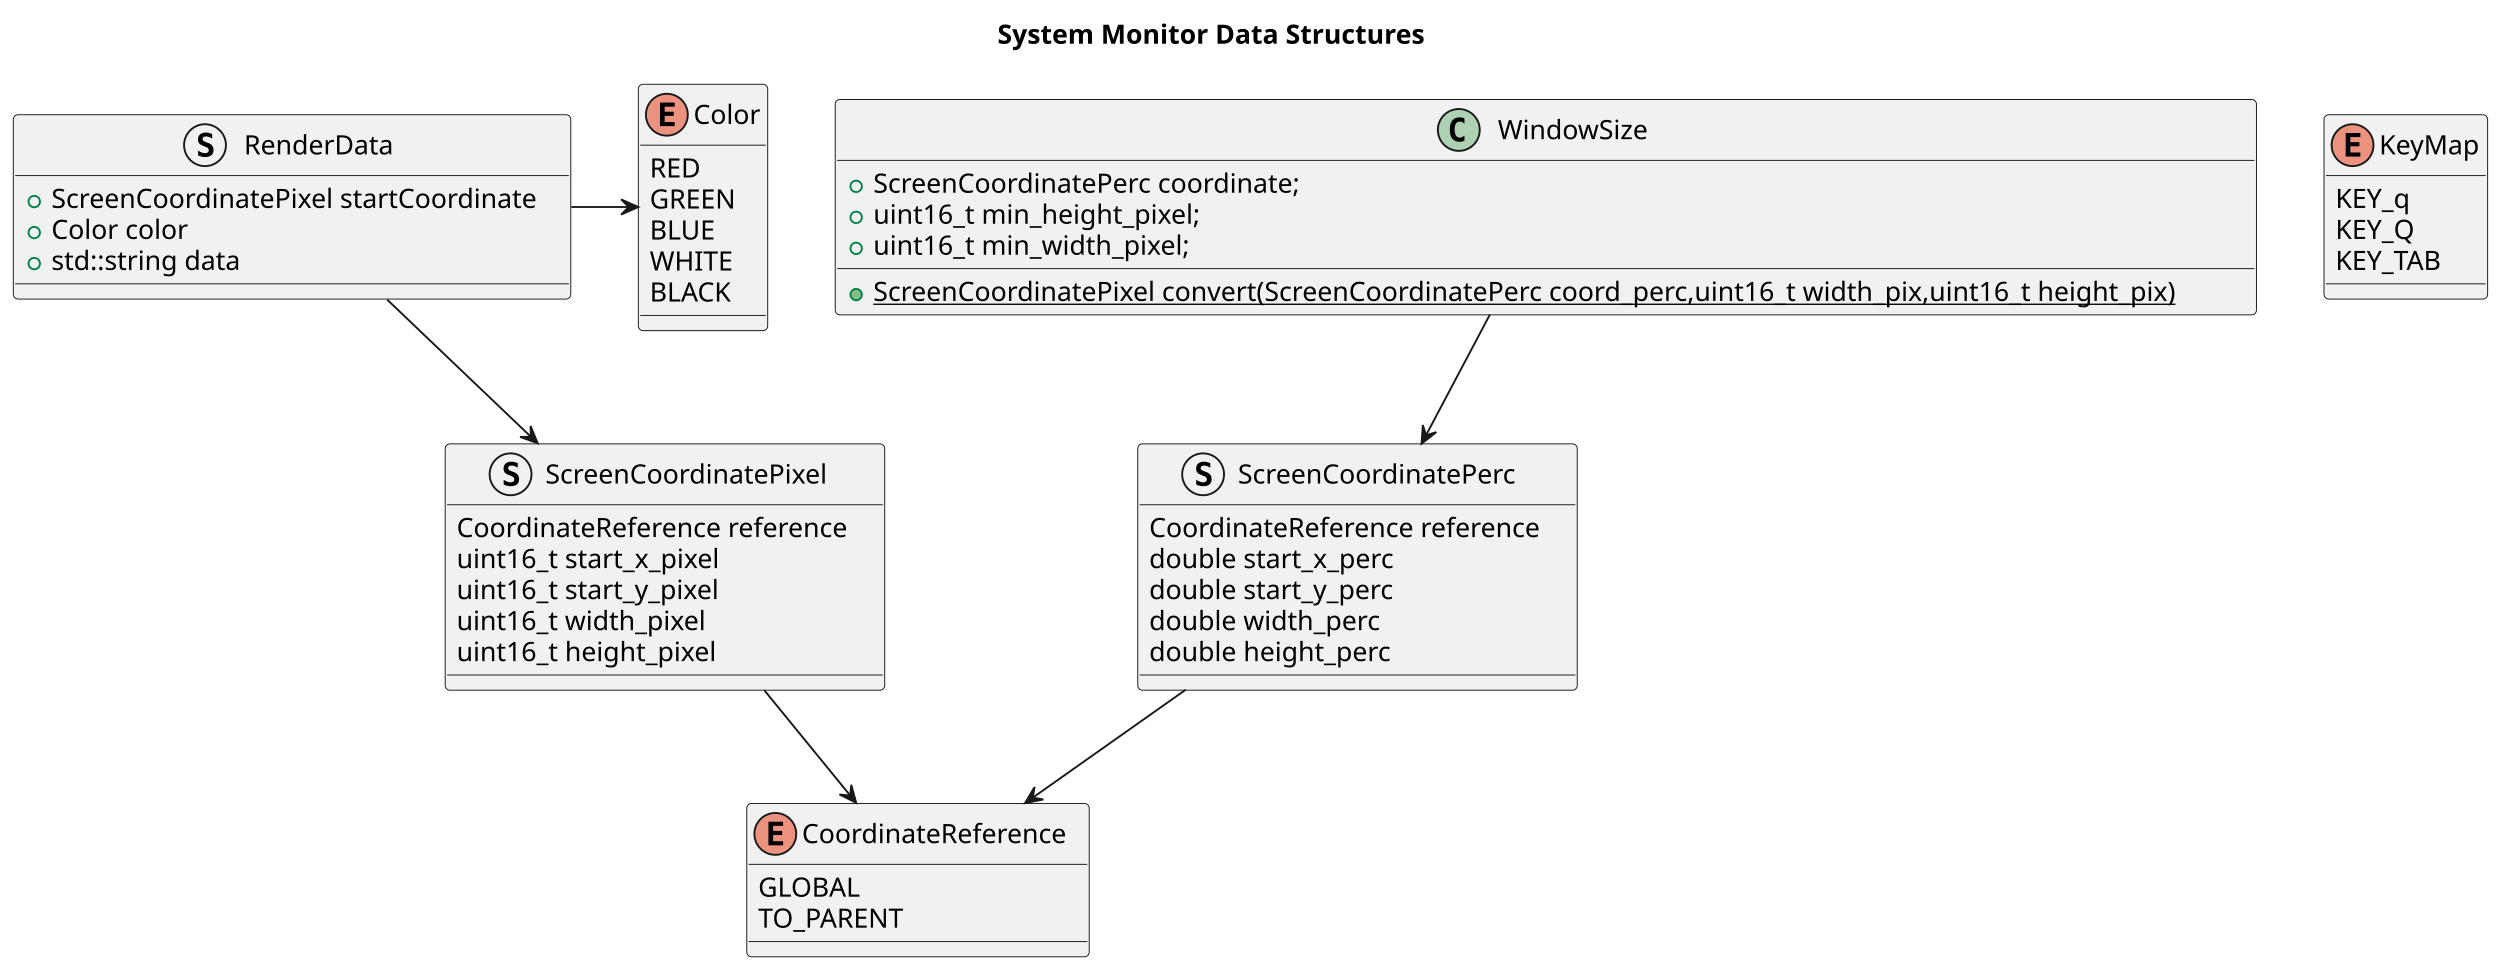
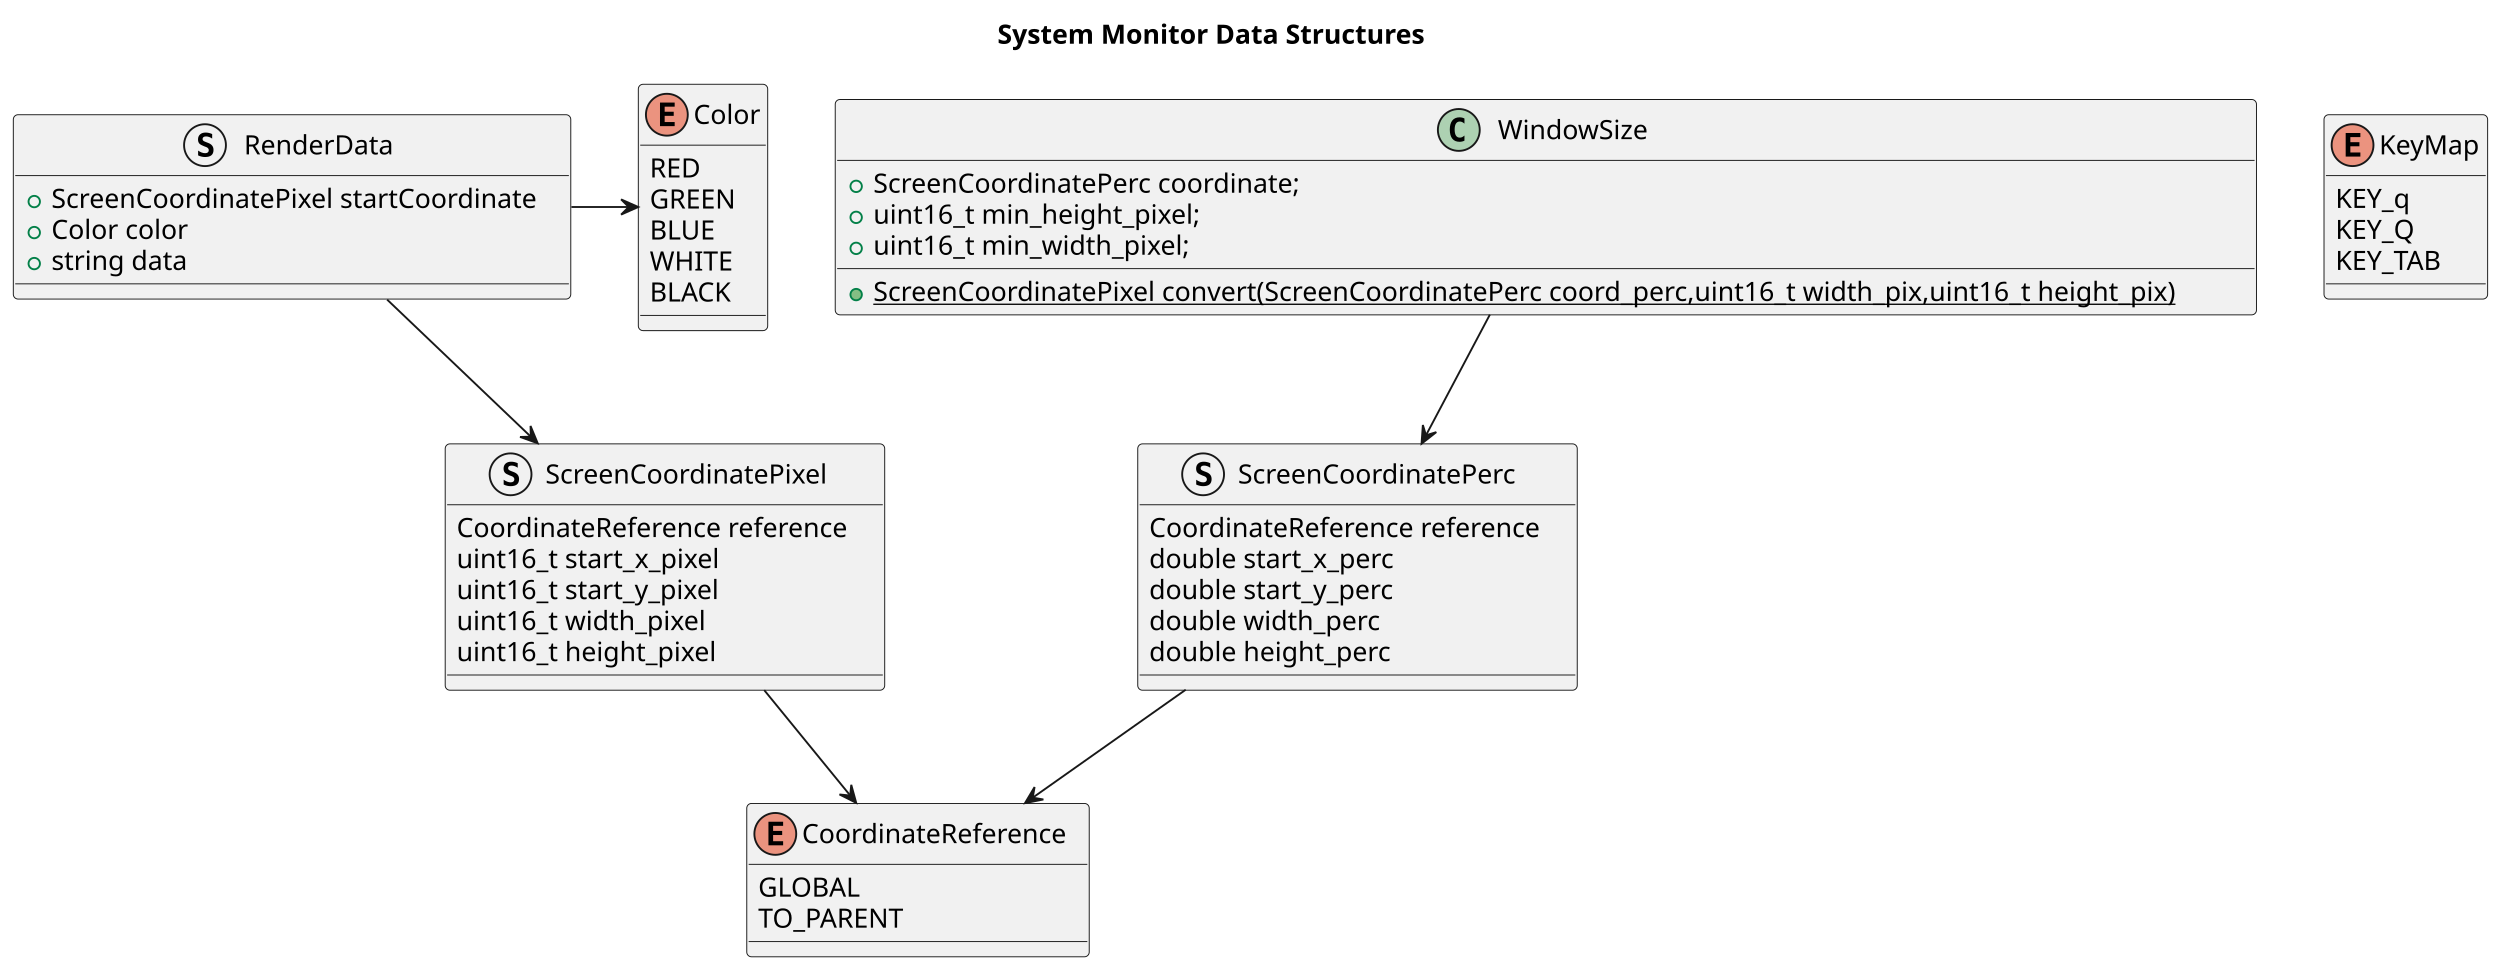
<svg xmlns="http://www.w3.org/2000/svg" contentStyleType="text/css" height="509px" preserveAspectRatio="none" style="width:1314px;height:509px;background:#FFFFFF;" version="1.1" viewBox="0 0 1314 509" width="1314px" zoomAndPan="magnify">
  <defs />
  <g>
    <rect fill="none" height="26.297" id="_title" style="stroke:none;stroke-width:1.0;" width="262" x="519.25" y="5" />
    <text fill="#000000" font-family="sans-serif" font-size="14" font-weight="bold" lengthAdjust="spacing" textLength="252" x="524.25" y="22.995">System Monitor Data Structures</text>
    <g id="elem_CoordinateReference">
      <rect codeLine="2" fill="#F1F1F1" height="80.594" id="CoordinateReference" rx="2.5" ry="2.5" style="stroke:#181818;stroke-width:0.5;" width="180" x="392.5" y="422.297" />
      <ellipse cx="407.5" cy="438.297" fill="#EB937F" rx="11" ry="11" style="stroke:#181818;stroke-width:1.0;" />
      <path d="M411.609,444.297 L403.891,444.297 L403.891,431.906 L411.609,431.906 L411.609,434.062 L406.344,434.062 L406.344,436.734 L411.109,436.734 L411.109,438.891 L406.344,438.891 L406.344,442.141 L411.609,442.141 L411.609,444.297 Z " fill="#000000" />
      <text fill="#000000" font-family="sans-serif" font-size="14" lengthAdjust="spacing" textLength="148" x="421.5" y="443.144">CoordinateReference</text>
      <line style="stroke:#181818;stroke-width:0.5;" x1="393.5" x2="571.5" y1="454.297" y2="454.297" />
      <text fill="#000000" font-family="sans-serif" font-size="14" lengthAdjust="spacing" textLength="55" x="398.5" y="471.292">GLOBAL</text>
      <text fill="#000000" font-family="sans-serif" font-size="14" lengthAdjust="spacing" textLength="83" x="398.5" y="487.589">TO_PARENT</text>
      <line style="stroke:#181818;stroke-width:0.5;" x1="393.5" x2="571.5" y1="494.891" y2="494.891" />
    </g>
    <g id="elem_KeyMap">
      <rect codeLine="6" fill="#F1F1F1" height="96.891" id="KeyMap" rx="2.5" ry="2.5" style="stroke:#181818;stroke-width:0.5;" width="86" x="1221.5" y="60.297" />
      <ellipse cx="1236.5" cy="76.297" fill="#EB937F" rx="11" ry="11" style="stroke:#181818;stroke-width:1.0;" />
      <path d="M1240.609,82.297 L1232.891,82.297 L1232.891,69.906 L1240.609,69.906 L1240.609,72.062 L1235.344,72.062 L1235.344,74.734 L1240.109,74.734 L1240.109,76.891 L1235.344,76.891 L1235.344,80.141 L1240.609,80.141 L1240.609,82.297 Z " fill="#000000" />
      <text fill="#000000" font-family="sans-serif" font-size="14" lengthAdjust="spacing" textLength="54" x="1250.5" y="81.144">KeyMap</text>
      <line style="stroke:#181818;stroke-width:0.5;" x1="1222.5" x2="1306.5" y1="92.297" y2="92.297" />
      <text fill="#000000" font-family="sans-serif" font-size="14" lengthAdjust="spacing" textLength="43" x="1227.5" y="109.292">KEY_q</text>
      <text fill="#000000" font-family="sans-serif" font-size="14" lengthAdjust="spacing" textLength="45" x="1227.5" y="125.589">KEY_Q</text>
      <text fill="#000000" font-family="sans-serif" font-size="14" lengthAdjust="spacing" textLength="62" x="1227.5" y="141.886">KEY_TAB</text>
      <line style="stroke:#181818;stroke-width:0.5;" x1="1222.5" x2="1306.5" y1="149.188" y2="149.188" />
    </g>
    <g id="elem_Color">
      <rect codeLine="12" fill="#F1F1F1" height="129.484" id="Color" rx="2.5" ry="2.5" style="stroke:#181818;stroke-width:0.5;" width="68" x="335.5" y="44.297" />
      <ellipse cx="350.5" cy="60.297" fill="#EB937F" rx="11" ry="11" style="stroke:#181818;stroke-width:1.0;" />
      <path d="M354.609,66.297 L346.891,66.297 L346.891,53.906 L354.609,53.906 L354.609,56.062 L349.344,56.062 L349.344,58.734 L354.109,58.734 L354.109,60.891 L349.344,60.891 L349.344,64.141 L354.609,64.141 L354.609,66.297 Z " fill="#000000" />
      <text fill="#000000" font-family="sans-serif" font-size="14" lengthAdjust="spacing" textLength="36" x="364.5" y="65.144">Color</text>
      <line style="stroke:#181818;stroke-width:0.5;" x1="336.5" x2="402.5" y1="76.297" y2="76.297" />
      <text fill="#000000" font-family="sans-serif" font-size="14" lengthAdjust="spacing" textLength="30" x="341.5" y="93.292">RED</text>
      <text fill="#000000" font-family="sans-serif" font-size="14" lengthAdjust="spacing" textLength="49" x="341.5" y="109.589">GREEN</text>
      <text fill="#000000" font-family="sans-serif" font-size="14" lengthAdjust="spacing" textLength="36" x="341.5" y="125.886">BLUE</text>
      <text fill="#000000" font-family="sans-serif" font-size="14" lengthAdjust="spacing" textLength="44" x="341.5" y="142.183">WHITE</text>
      <text fill="#000000" font-family="sans-serif" font-size="14" lengthAdjust="spacing" textLength="45" x="341.5" y="158.48">BLACK</text>
      <line style="stroke:#181818;stroke-width:0.5;" x1="336.5" x2="402.5" y1="165.781" y2="165.781" />
    </g>
    <g id="elem_ScreenCoordinatePerc">
      <rect codeLine="19" fill="#F1F1F1" height="129.484" id="ScreenCoordinatePerc" rx="2.5" ry="2.5" style="stroke:#181818;stroke-width:0.5;" width="231" x="598" y="233.297" />
      <ellipse cx="632.35" cy="249.297" fill="#F1F1F1" rx="11" ry="11" style="stroke:#181818;stroke-width:1.0;" />
      <path d="M631.834,249.859 Q629.975,249.156 629.319,248.391 Q628.678,247.609 628.678,246.297 Q628.678,244.609 629.756,243.641 Q630.834,242.672 632.709,242.672 Q633.569,242.672 634.413,242.875 Q635.272,243.062 636.116,243.453 L636.116,245.844 Q635.334,245.281 634.506,245 Q633.694,244.703 632.897,244.703 Q632.022,244.703 631.538,245.062 Q631.069,245.422 631.069,246.078 Q631.069,246.594 631.413,246.938 Q631.756,247.266 632.85,247.672 L633.913,248.078 Q635.397,248.625 636.1,249.531 Q636.819,250.438 636.819,251.812 Q636.819,253.688 635.709,254.609 Q634.6,255.531 632.35,255.531 Q631.428,255.531 630.506,255.312 Q629.584,255.094 628.725,254.672 L628.725,252.141 Q629.694,252.828 630.616,253.172 Q631.538,253.516 632.428,253.516 Q633.334,253.516 633.834,253.109 Q634.334,252.688 634.334,251.953 Q634.334,251.391 633.991,250.984 Q633.663,250.562 633.038,250.312 L631.834,249.859 Z " fill="#000000" />
      <text fill="#000000" font-family="sans-serif" font-size="14" lengthAdjust="spacing" textLength="156" x="650.65" y="254.144">ScreenCoordinatePerc</text>
      <line style="stroke:#181818;stroke-width:0.5;" x1="599" x2="828" y1="265.297" y2="265.297" />
      <text fill="#000000" font-family="sans-serif" font-size="14" lengthAdjust="spacing" textLength="219" x="604" y="282.292">CoordinateReference reference</text>
      <text fill="#000000" font-family="sans-serif" font-size="14" lengthAdjust="spacing" textLength="135" x="604" y="298.589">double start_x_perc</text>
      <text fill="#000000" font-family="sans-serif" font-size="14" lengthAdjust="spacing" textLength="135" x="604" y="314.886">double start_y_perc</text>
      <text fill="#000000" font-family="sans-serif" font-size="14" lengthAdjust="spacing" textLength="127" x="604" y="331.183">double width_perc</text>
      <text fill="#000000" font-family="sans-serif" font-size="14" lengthAdjust="spacing" textLength="134" x="604" y="347.479">double height_perc</text>
      <line style="stroke:#181818;stroke-width:0.5;" x1="599" x2="828" y1="354.781" y2="354.781" />
    </g>
    <g id="elem_ScreenCoordinatePixel">
      <rect codeLine="27" fill="#F1F1F1" height="129.484" id="ScreenCoordinatePixel" rx="2.5" ry="2.5" style="stroke:#181818;stroke-width:0.5;" width="231" x="234" y="233.297" />
      <ellipse cx="268.35" cy="249.297" fill="#F1F1F1" rx="11" ry="11" style="stroke:#181818;stroke-width:1.0;" />
      <path d="M267.834,249.859 Q265.975,249.156 265.319,248.391 Q264.678,247.609 264.678,246.297 Q264.678,244.609 265.756,243.641 Q266.834,242.672 268.709,242.672 Q269.569,242.672 270.413,242.875 Q271.272,243.062 272.116,243.453 L272.116,245.844 Q271.334,245.281 270.506,245 Q269.694,244.703 268.897,244.703 Q268.022,244.703 267.538,245.062 Q267.069,245.422 267.069,246.078 Q267.069,246.594 267.413,246.938 Q267.756,247.266 268.85,247.672 L269.913,248.078 Q271.397,248.625 272.1,249.531 Q272.819,250.438 272.819,251.812 Q272.819,253.688 271.709,254.609 Q270.6,255.531 268.35,255.531 Q267.428,255.531 266.506,255.312 Q265.584,255.094 264.725,254.672 L264.725,252.141 Q265.694,252.828 266.616,253.172 Q267.538,253.516 268.428,253.516 Q269.334,253.516 269.834,253.109 Q270.334,252.688 270.334,251.953 Q270.334,251.391 269.991,250.984 Q269.663,250.562 269.038,250.312 L267.834,249.859 Z " fill="#000000" />
      <text fill="#000000" font-family="sans-serif" font-size="14" lengthAdjust="spacing" textLength="156" x="286.65" y="254.144">ScreenCoordinatePixel</text>
      <line style="stroke:#181818;stroke-width:0.5;" x1="235" x2="464" y1="265.297" y2="265.297" />
      <text fill="#000000" font-family="sans-serif" font-size="14" lengthAdjust="spacing" textLength="219" x="240" y="282.292">CoordinateReference reference</text>
      <text fill="#000000" font-family="sans-serif" font-size="14" lengthAdjust="spacing" textLength="143" x="240" y="298.589">uint16_t start_x_pixel</text>
      <text fill="#000000" font-family="sans-serif" font-size="14" lengthAdjust="spacing" textLength="143" x="240" y="314.886">uint16_t start_y_pixel</text>
      <text fill="#000000" font-family="sans-serif" font-size="14" lengthAdjust="spacing" textLength="135" x="240" y="331.183">uint16_t width_pixel</text>
      <text fill="#000000" font-family="sans-serif" font-size="14" lengthAdjust="spacing" textLength="142" x="240" y="347.479">uint16_t height_pixel</text>
      <line style="stroke:#181818;stroke-width:0.5;" x1="235" x2="464" y1="354.781" y2="354.781" />
    </g>
    <g id="elem_RenderData">
      <rect codeLine="36" fill="#F1F1F1" height="96.891" id="RenderData" rx="2.5" ry="2.5" style="stroke:#181818;stroke-width:0.5;" width="293" x="7" y="60.297" />
      <ellipse cx="107.75" cy="76.297" fill="#F1F1F1" rx="11" ry="11" style="stroke:#181818;stroke-width:1.0;" />
      <path d="M107.234,76.859 Q105.375,76.156 104.719,75.391 Q104.078,74.609 104.078,73.297 Q104.078,71.609 105.156,70.641 Q106.234,69.672 108.109,69.672 Q108.969,69.672 109.812,69.875 Q110.672,70.062 111.516,70.453 L111.516,72.844 Q110.734,72.281 109.906,72 Q109.094,71.703 108.297,71.703 Q107.422,71.703 106.938,72.062 Q106.469,72.422 106.469,73.078 Q106.469,73.594 106.812,73.938 Q107.156,74.266 108.25,74.672 L109.312,75.078 Q110.797,75.625 111.5,76.531 Q112.219,77.438 112.219,78.812 Q112.219,80.688 111.109,81.609 Q110,82.531 107.75,82.531 Q106.828,82.531 105.906,82.312 Q104.984,82.094 104.125,81.672 L104.125,79.141 Q105.094,79.828 106.016,80.172 Q106.938,80.516 107.828,80.516 Q108.734,80.516 109.234,80.109 Q109.734,79.688 109.734,78.953 Q109.734,78.391 109.391,77.984 Q109.062,77.562 108.438,77.312 L107.234,76.859 Z " fill="#000000" />
      <text fill="#000000" font-family="sans-serif" font-size="14" lengthAdjust="spacing" textLength="83" x="128.25" y="81.144">RenderData</text>
      <line style="stroke:#181818;stroke-width:0.5;" x1="8" x2="299" y1="92.297" y2="92.297" />
      <ellipse cx="18" cy="105.945" fill="none" rx="3" ry="3" style="stroke:#038048;stroke-width:1.0;" />
      <text fill="#000000" font-family="sans-serif" font-size="14" lengthAdjust="spacing" textLength="267" x="27" y="109.292">ScreenCoordinatePixel startCoordinate</text>
      <ellipse cx="18" cy="122.242" fill="none" rx="3" ry="3" style="stroke:#038048;stroke-width:1.0;" />
      <text fill="#000000" font-family="sans-serif" font-size="14" lengthAdjust="spacing" textLength="74" x="27" y="125.589">Color color</text>
      <ellipse cx="18" cy="138.539" fill="none" rx="3" ry="3" style="stroke:#038048;stroke-width:1.0;" />
-       <text fill="#000000" font-family="sans-serif" font-size="14" lengthAdjust="spacing" textLength="105" x="27" y="141.886">std::string data</text>
+       <text fill="#000000" font-family="sans-serif" font-size="14" lengthAdjust="spacing" textLength="73" x="27" y="141.886">string data</text>
      <line style="stroke:#181818;stroke-width:0.5;" x1="8" x2="299" y1="149.188" y2="149.188" />
    </g>
    <g id="elem_WindowSize">
      <rect codeLine="41" fill="#F1F1F1" height="113.188" id="WindowSize" rx="2.5" ry="2.5" style="stroke:#181818;stroke-width:0.5;" width="747" x="439" y="52.297" />
      <ellipse cx="766.75" cy="68.297" fill="#ADD1B2" rx="11" ry="11" style="stroke:#181818;stroke-width:1.0;" />
      <path d="M769.719,73.938 Q769.141,74.234 768.5,74.375 Q767.859,74.531 767.156,74.531 Q764.656,74.531 763.328,72.891 Q762.016,71.234 762.016,68.109 Q762.016,64.984 763.328,63.328 Q764.656,61.672 767.156,61.672 Q767.859,61.672 768.5,61.828 Q769.156,61.984 769.719,62.281 L769.719,65 Q769.094,64.422 768.5,64.156 Q767.906,63.875 767.281,63.875 Q765.938,63.875 765.25,64.953 Q764.562,66.016 764.562,68.109 Q764.562,70.203 765.25,71.281 Q765.938,72.344 767.281,72.344 Q767.906,72.344 768.5,72.078 Q769.094,71.797 769.719,71.219 L769.719,73.938 Z " fill="#000000" />
      <text fill="#000000" font-family="sans-serif" font-size="14" lengthAdjust="spacing" textLength="83" x="787.25" y="73.144">WindowSize</text>
      <line style="stroke:#181818;stroke-width:0.5;" x1="440" x2="1185" y1="84.297" y2="84.297" />
      <ellipse cx="450" cy="97.945" fill="none" rx="3" ry="3" style="stroke:#038048;stroke-width:1.0;" />
      <text fill="#000000" font-family="sans-serif" font-size="14" lengthAdjust="spacing" textLength="239" x="459" y="101.292">ScreenCoordinatePerc coordinate;</text>
      <ellipse cx="450" cy="114.242" fill="none" rx="3" ry="3" style="stroke:#038048;stroke-width:1.0;" />
      <text fill="#000000" font-family="sans-serif" font-size="14" lengthAdjust="spacing" textLength="179" x="459" y="117.589">uint16_t min_height_pixel;</text>
      <ellipse cx="450" cy="130.539" fill="none" rx="3" ry="3" style="stroke:#038048;stroke-width:1.0;" />
      <text fill="#000000" font-family="sans-serif" font-size="14" lengthAdjust="spacing" textLength="172" x="459" y="133.886">uint16_t min_width_pixel;</text>
      <line style="stroke:#181818;stroke-width:0.5;" x1="440" x2="1185" y1="141.188" y2="141.188" />
      <ellipse cx="450" cy="154.836" fill="#84BE84" rx="3" ry="3" style="stroke:#038048;stroke-width:1.0;" />
      <text fill="#000000" font-family="sans-serif" font-size="14" lengthAdjust="spacing" text-decoration="underline" textLength="721" x="459" y="158.183">ScreenCoordinatePixel convert(ScreenCoordinatePerc coord_perc,uint16_t width_pix,uint16_t height_pix)</text>
    </g>
    <g id="link_ScreenCoordinatePerc_CoordinateReference">
      <path codeLine="26" d="M623.2,362.517 C596.28,381.507 567.45,401.857 542.94,419.157 " fill="none" id="ScreenCoordinatePerc-to-CoordinateReference" style="stroke:#181818;stroke-width:1.0;" />
      <polygon fill="#181818" points="538.73,422.127,548.389,420.202,542.814,419.242,543.774,413.668,538.73,422.127" style="stroke:#181818;stroke-width:1.0;" />
    </g>
    <g id="link_ScreenCoordinatePixel_CoordinateReference">
      <path codeLine="35" d="M401.68,362.747 C416.71,381.167 432.76,400.837 446.57,417.757 " fill="none" id="ScreenCoordinatePixel-to-CoordinateReference" style="stroke:#181818;stroke-width:1.0;" />
      <polygon fill="#181818" points="450.03,421.997,447.421,412.5,446.861,418.129,441.232,417.57,450.03,421.997" style="stroke:#181818;stroke-width:1.0;" />
    </g>
    <g id="link_WindowSize_ScreenCoordinatePerc">
      <path codeLine="49" d="M783.06,165.397 C772.57,185.217 760.63,207.767 749.64,228.527 " fill="none" id="WindowSize-to-ScreenCoordinatePerc" style="stroke:#181818;stroke-width:1.0;" />
      <polygon fill="#181818" points="747.17,233.207,754.923,227.132,749.514,228.79,747.856,223.382,747.17,233.207" style="stroke:#181818;stroke-width:1.0;" />
    </g>
    <g id="link_RenderData_ScreenCoordinatePixel">
      <path codeLine="50" d="M203.47,157.467 C226.38,179.337 253.96,205.637 278.94,229.477 " fill="none" id="RenderData-to-ScreenCoordinatePixel" style="stroke:#181818;stroke-width:1.0;" />
      <polygon fill="#181818" points="282.61,232.977,278.853,223.873,278.99,229.528,273.335,229.665,282.61,232.977" style="stroke:#181818;stroke-width:1.0;" />
    </g>
    <g id="link_RenderData_Color">
      <path codeLine="51" d="M300.31,108.797 C310.29,108.797 320.26,108.797 330.23,108.797 " fill="none" id="RenderData-to-Color" style="stroke:#181818;stroke-width:1.0;" />
      <polygon fill="#181818" points="335.45,108.797,326.45,104.797,330.45,108.797,326.45,112.797,335.45,108.797" style="stroke:#181818;stroke-width:1.0;" />
    </g>
  </g>
</svg>
